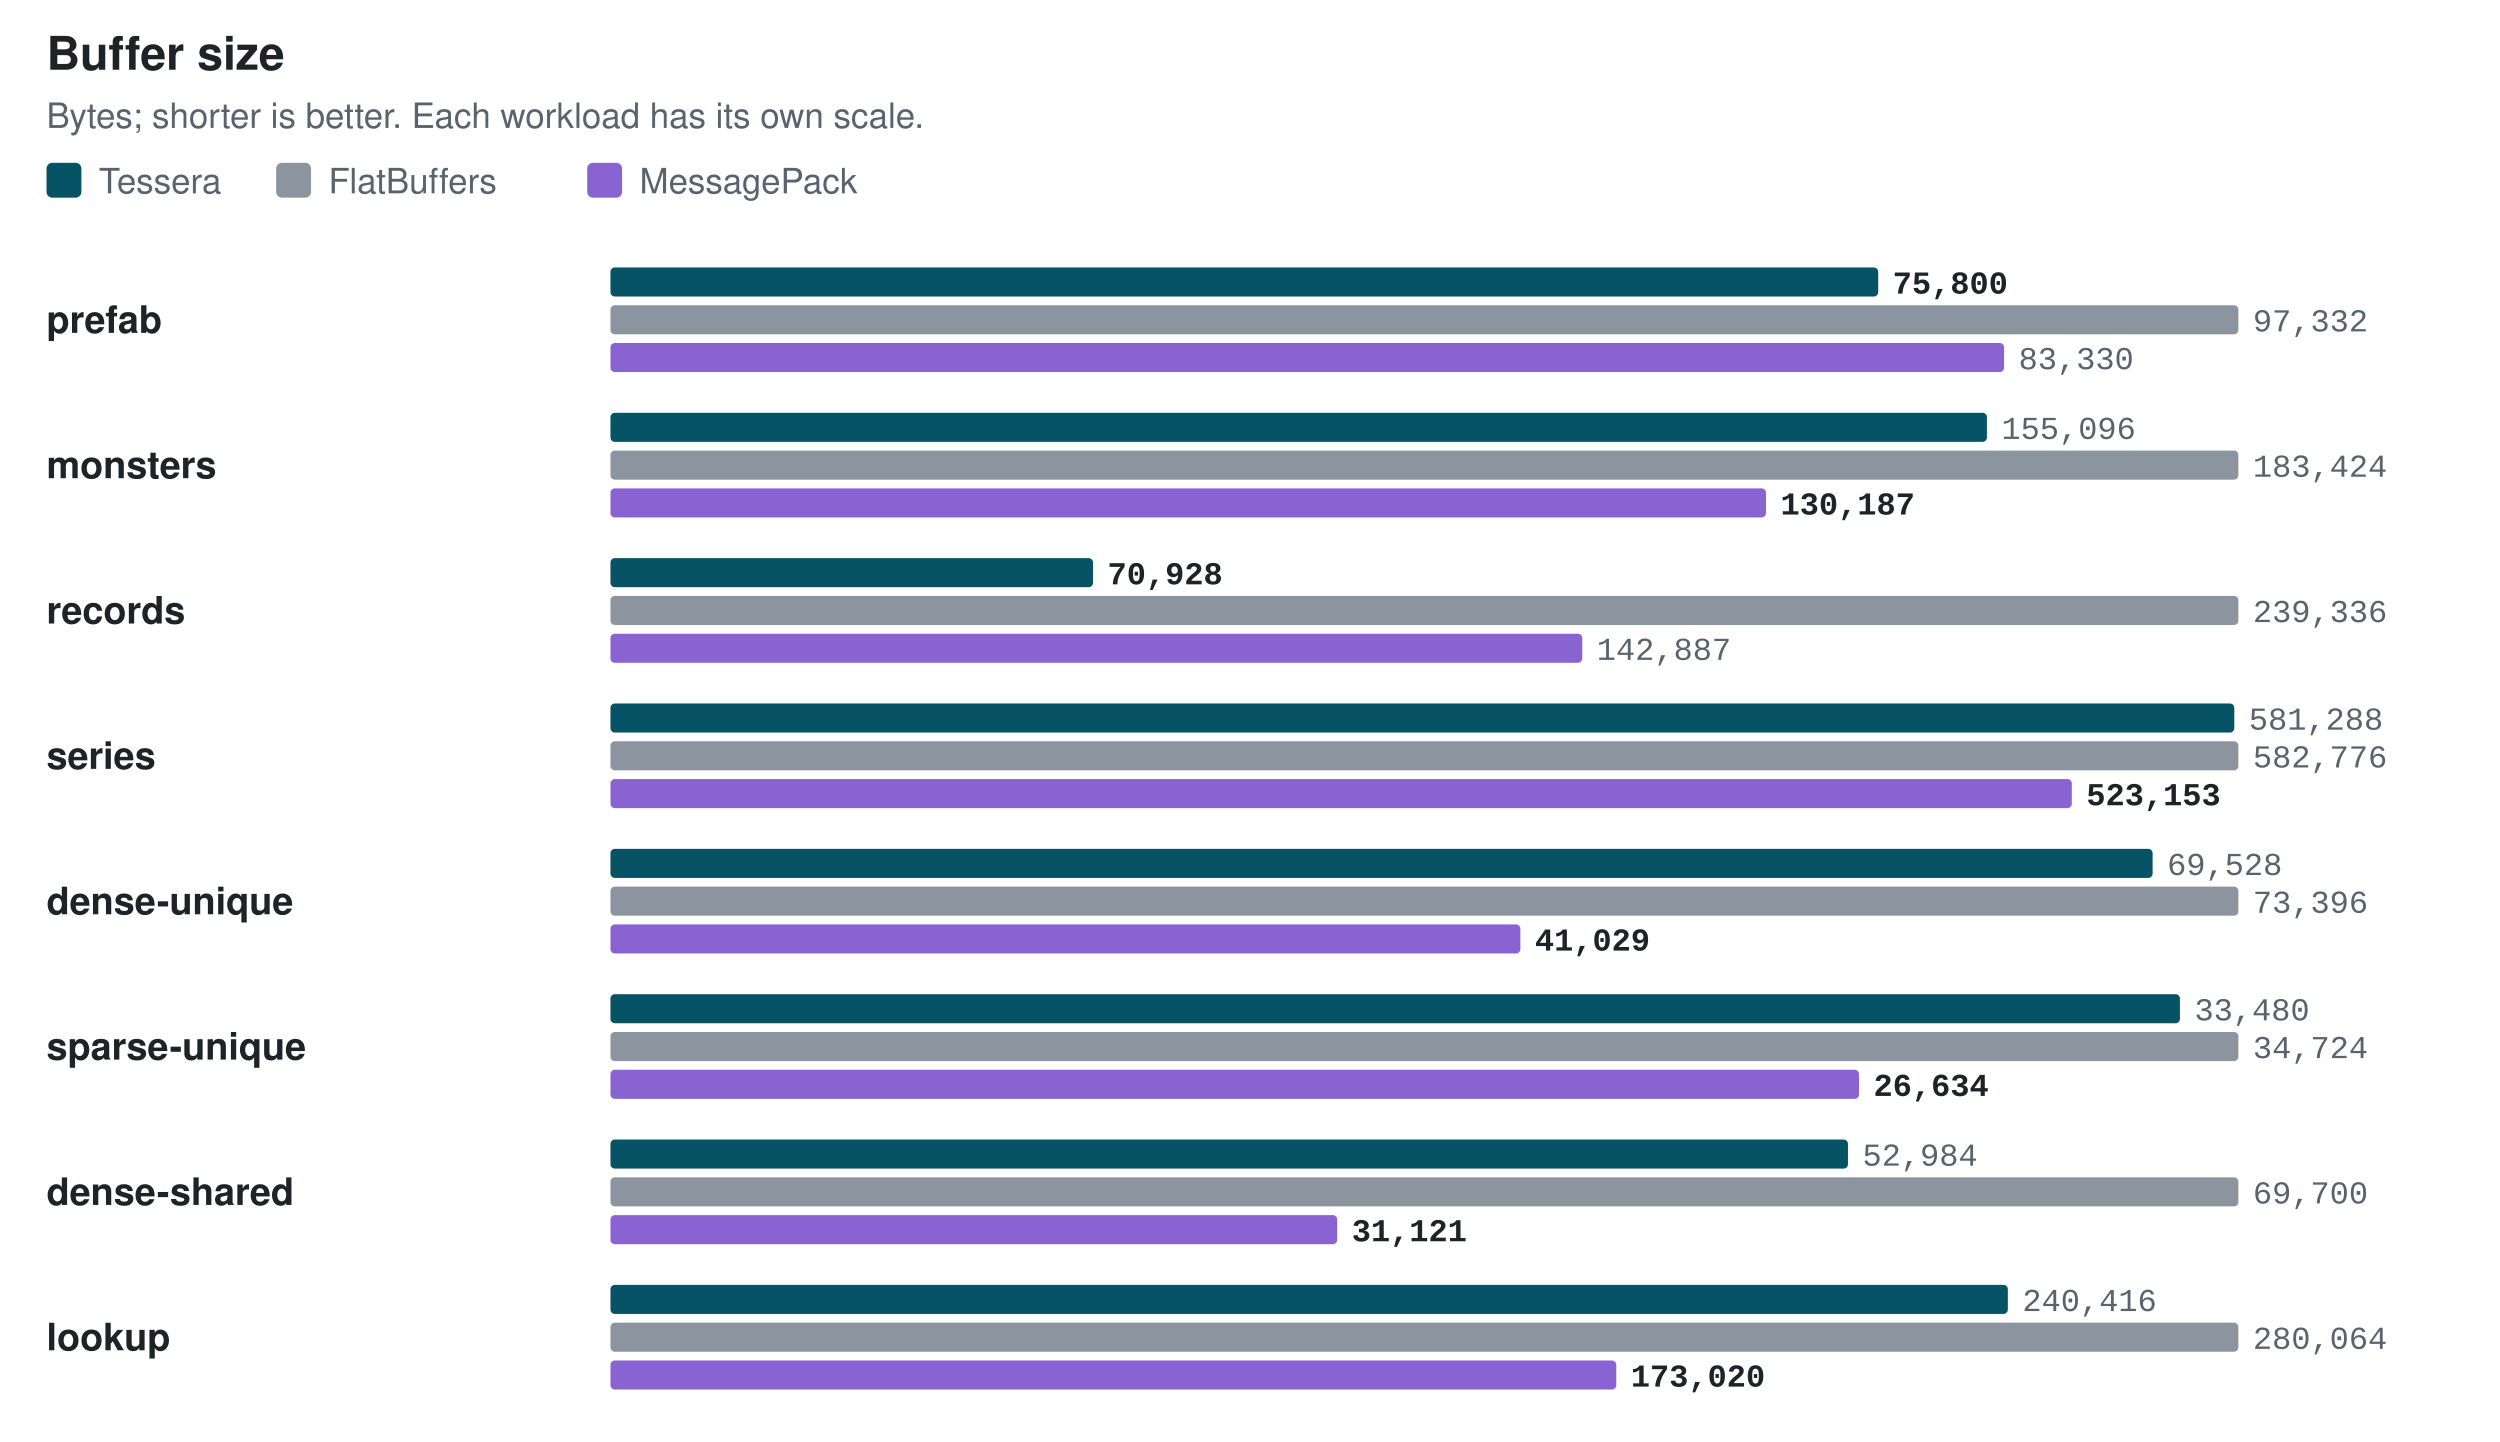
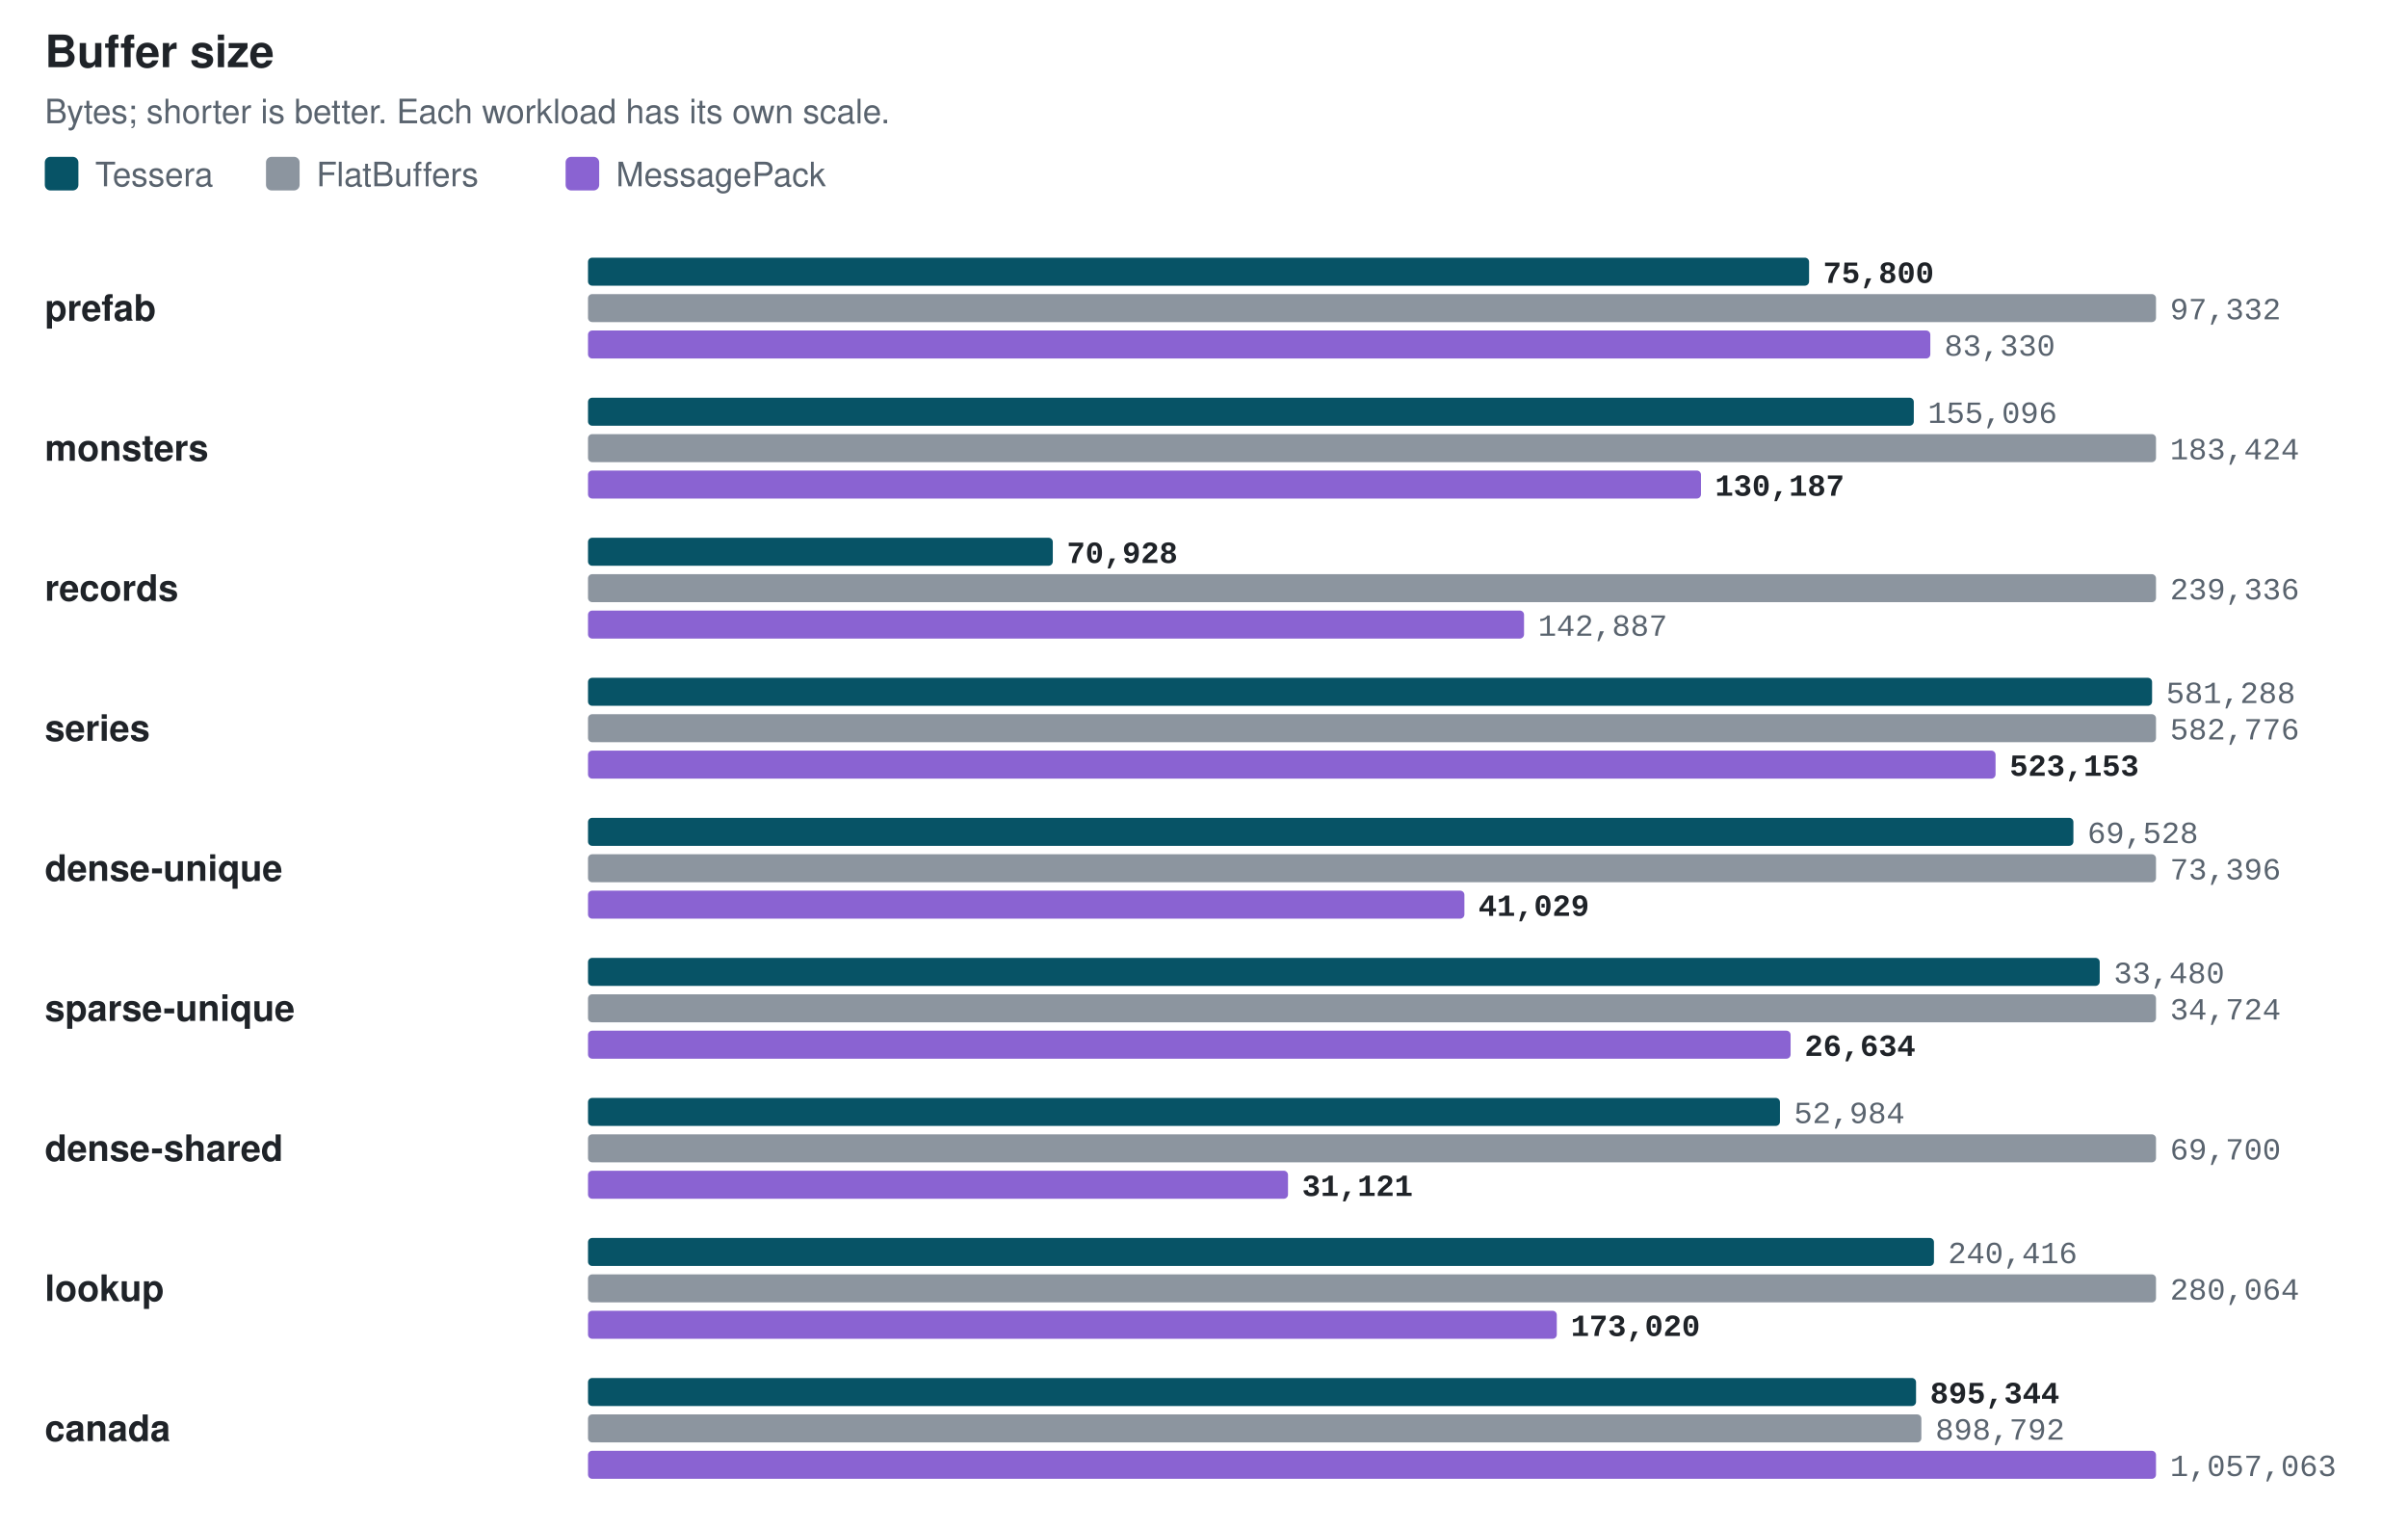
- <svg xmlns="http://www.w3.org/2000/svg" width="860" height="496" viewBox="0 0 860 496" font-family="-apple-system, BlinkMacSystemFont, 'Segoe UI', Helvetica, Arial, sans-serif">
+ <svg xmlns="http://www.w3.org/2000/svg" width="860" height="546" viewBox="0 0 860 546" font-family="-apple-system, BlinkMacSystemFont, 'Segoe UI', Helvetica, Arial, sans-serif">
  <text x="16" y="24" fill="#1f2328" font-size="16" text-anchor="start" font-weight="600">Buffer size</text>
  <text x="16" y="44" fill="#59636e" font-size="12" text-anchor="start">Bytes; shorter is better. Each workload has its own scale.</text>
  <rect x="16" y="56" width="12" height="12" rx="2" fill="#075366" />
  <text x="34" y="66.5" fill="#59636e" font-size="12" text-anchor="start">Tessera</text>
  <rect x="95" y="56" width="12" height="12" rx="2" fill="#8c959f" />
  <text x="113" y="66.5" fill="#59636e" font-size="12" text-anchor="start">FlatBuffers</text>
  <rect x="202" y="56" width="12" height="12" rx="2" fill="#8a63d2" />
  <text x="220" y="66.5" fill="#59636e" font-size="12" text-anchor="start">MessagePack</text>
  <text x="16" y="114.5" fill="#1f2328" font-size="13" text-anchor="start" font-weight="600">prefab</text>
  <rect x="210" y="92" width="436.1" height="10" rx="1.5" fill="#075366" />
  <text x="651.1" y="101" fill="#1f2328" font-size="11" text-anchor="start" font-weight="600" font-family="ui-monospace, SFMono-Regular, Consolas, 'Liberation Mono', monospace">75,800</text>
  <rect x="210" y="105" width="560" height="10" rx="1.5" fill="#8c959f" />
  <text x="775" y="114" fill="#59636e" font-size="11" text-anchor="start" font-family="ui-monospace, SFMono-Regular, Consolas, 'Liberation Mono', monospace">97,332</text>
  <rect x="210" y="118" width="479.4" height="10" rx="1.5" fill="#8a63d2" />
  <text x="694.4" y="127" fill="#59636e" font-size="11" text-anchor="start" font-family="ui-monospace, SFMono-Regular, Consolas, 'Liberation Mono', monospace">83,330</text>
  <text x="16" y="164.5" fill="#1f2328" font-size="13" text-anchor="start" font-weight="600">monsters</text>
  <rect x="210" y="142" width="473.5" height="10" rx="1.5" fill="#075366" />
  <text x="688.5" y="151" fill="#59636e" font-size="11" text-anchor="start" font-family="ui-monospace, SFMono-Regular, Consolas, 'Liberation Mono', monospace">155,096</text>
  <rect x="210" y="155" width="560" height="10" rx="1.5" fill="#8c959f" />
  <text x="775" y="164" fill="#59636e" font-size="11" text-anchor="start" font-family="ui-monospace, SFMono-Regular, Consolas, 'Liberation Mono', monospace">183,424</text>
  <rect x="210" y="168" width="397.5" height="10" rx="1.5" fill="#8a63d2" />
  <text x="612.5" y="177" fill="#1f2328" font-size="11" text-anchor="start" font-weight="600" font-family="ui-monospace, SFMono-Regular, Consolas, 'Liberation Mono', monospace">130,187</text>
  <text x="16" y="214.5" fill="#1f2328" font-size="13" text-anchor="start" font-weight="600">records</text>
  <rect x="210" y="192" width="166" height="10" rx="1.5" fill="#075366" />
  <text x="381" y="201" fill="#1f2328" font-size="11" text-anchor="start" font-weight="600" font-family="ui-monospace, SFMono-Regular, Consolas, 'Liberation Mono', monospace">70,928</text>
  <rect x="210" y="205" width="560" height="10" rx="1.5" fill="#8c959f" />
  <text x="775" y="214" fill="#59636e" font-size="11" text-anchor="start" font-family="ui-monospace, SFMono-Regular, Consolas, 'Liberation Mono', monospace">239,336</text>
  <rect x="210" y="218" width="334.3" height="10" rx="1.5" fill="#8a63d2" />
  <text x="549.3" y="227" fill="#59636e" font-size="11" text-anchor="start" font-family="ui-monospace, SFMono-Regular, Consolas, 'Liberation Mono', monospace">142,887</text>
  <text x="16" y="264.5" fill="#1f2328" font-size="13" text-anchor="start" font-weight="600">series</text>
  <rect x="210" y="242" width="558.6" height="10" rx="1.5" fill="#075366" />
  <text x="773.6" y="251" fill="#59636e" font-size="11" text-anchor="start" font-family="ui-monospace, SFMono-Regular, Consolas, 'Liberation Mono', monospace">581,288</text>
  <rect x="210" y="255" width="560" height="10" rx="1.5" fill="#8c959f" />
  <text x="775" y="264" fill="#59636e" font-size="11" text-anchor="start" font-family="ui-monospace, SFMono-Regular, Consolas, 'Liberation Mono', monospace">582,776</text>
  <rect x="210" y="268" width="502.7" height="10" rx="1.5" fill="#8a63d2" />
  <text x="717.7" y="277" fill="#1f2328" font-size="11" text-anchor="start" font-weight="600" font-family="ui-monospace, SFMono-Regular, Consolas, 'Liberation Mono', monospace">523,153</text>
  <text x="16" y="314.5" fill="#1f2328" font-size="13" text-anchor="start" font-weight="600">dense-unique</text>
  <rect x="210" y="292" width="530.5" height="10" rx="1.5" fill="#075366" />
  <text x="745.5" y="301" fill="#59636e" font-size="11" text-anchor="start" font-family="ui-monospace, SFMono-Regular, Consolas, 'Liberation Mono', monospace">69,528</text>
  <rect x="210" y="305" width="560" height="10" rx="1.5" fill="#8c959f" />
  <text x="775" y="314" fill="#59636e" font-size="11" text-anchor="start" font-family="ui-monospace, SFMono-Regular, Consolas, 'Liberation Mono', monospace">73,396</text>
  <rect x="210" y="318" width="313" height="10" rx="1.5" fill="#8a63d2" />
  <text x="528" y="327" fill="#1f2328" font-size="11" text-anchor="start" font-weight="600" font-family="ui-monospace, SFMono-Regular, Consolas, 'Liberation Mono', monospace">41,029</text>
  <text x="16" y="364.5" fill="#1f2328" font-size="13" text-anchor="start" font-weight="600">sparse-unique</text>
  <rect x="210" y="342" width="539.9" height="10" rx="1.5" fill="#075366" />
  <text x="754.9" y="351" fill="#59636e" font-size="11" text-anchor="start" font-family="ui-monospace, SFMono-Regular, Consolas, 'Liberation Mono', monospace">33,480</text>
  <rect x="210" y="355" width="560" height="10" rx="1.5" fill="#8c959f" />
  <text x="775" y="364" fill="#59636e" font-size="11" text-anchor="start" font-family="ui-monospace, SFMono-Regular, Consolas, 'Liberation Mono', monospace">34,724</text>
  <rect x="210" y="368" width="429.5" height="10" rx="1.5" fill="#8a63d2" />
  <text x="644.5" y="377" fill="#1f2328" font-size="11" text-anchor="start" font-weight="600" font-family="ui-monospace, SFMono-Regular, Consolas, 'Liberation Mono', monospace">26,634</text>
  <text x="16" y="414.5" fill="#1f2328" font-size="13" text-anchor="start" font-weight="600">dense-shared</text>
  <rect x="210" y="392" width="425.7" height="10" rx="1.5" fill="#075366" />
  <text x="640.7" y="401" fill="#59636e" font-size="11" text-anchor="start" font-family="ui-monospace, SFMono-Regular, Consolas, 'Liberation Mono', monospace">52,984</text>
  <rect x="210" y="405" width="560" height="10" rx="1.5" fill="#8c959f" />
  <text x="775" y="414" fill="#59636e" font-size="11" text-anchor="start" font-family="ui-monospace, SFMono-Regular, Consolas, 'Liberation Mono', monospace">69,700</text>
  <rect x="210" y="418" width="250" height="10" rx="1.5" fill="#8a63d2" />
  <text x="465" y="427" fill="#1f2328" font-size="11" text-anchor="start" font-weight="600" font-family="ui-monospace, SFMono-Regular, Consolas, 'Liberation Mono', monospace">31,121</text>
  <text x="16" y="464.5" fill="#1f2328" font-size="13" text-anchor="start" font-weight="600">lookup</text>
  <rect x="210" y="442" width="480.7" height="10" rx="1.5" fill="#075366" />
  <text x="695.7" y="451" fill="#59636e" font-size="11" text-anchor="start" font-family="ui-monospace, SFMono-Regular, Consolas, 'Liberation Mono', monospace">240,416</text>
  <rect x="210" y="455" width="560" height="10" rx="1.5" fill="#8c959f" />
  <text x="775" y="464" fill="#59636e" font-size="11" text-anchor="start" font-family="ui-monospace, SFMono-Regular, Consolas, 'Liberation Mono', monospace">280,064</text>
  <rect x="210" y="468" width="346" height="10" rx="1.5" fill="#8a63d2" />
  <text x="561" y="477" fill="#1f2328" font-size="11" text-anchor="start" font-weight="600" font-family="ui-monospace, SFMono-Regular, Consolas, 'Liberation Mono', monospace">173,020</text>
+   <text x="16" y="514.5" fill="#1f2328" font-size="13" text-anchor="start" font-weight="600">canada</text>
+   <rect x="210" y="492" width="474.3" height="10" rx="1.5" fill="#075366" />
+   <text x="689.3" y="501" fill="#1f2328" font-size="11" text-anchor="start" font-weight="600" font-family="ui-monospace, SFMono-Regular, Consolas, 'Liberation Mono', monospace">895,344</text>
+   <rect x="210" y="505" width="476.2" height="10" rx="1.5" fill="#8c959f" />
+   <text x="691.2" y="514" fill="#59636e" font-size="11" text-anchor="start" font-family="ui-monospace, SFMono-Regular, Consolas, 'Liberation Mono', monospace">898,792</text>
+   <rect x="210" y="518" width="560" height="10" rx="1.5" fill="#8a63d2" />
+   <text x="775" y="527" fill="#59636e" font-size="11" text-anchor="start" font-family="ui-monospace, SFMono-Regular, Consolas, 'Liberation Mono', monospace">1,057,063</text>
</svg>
